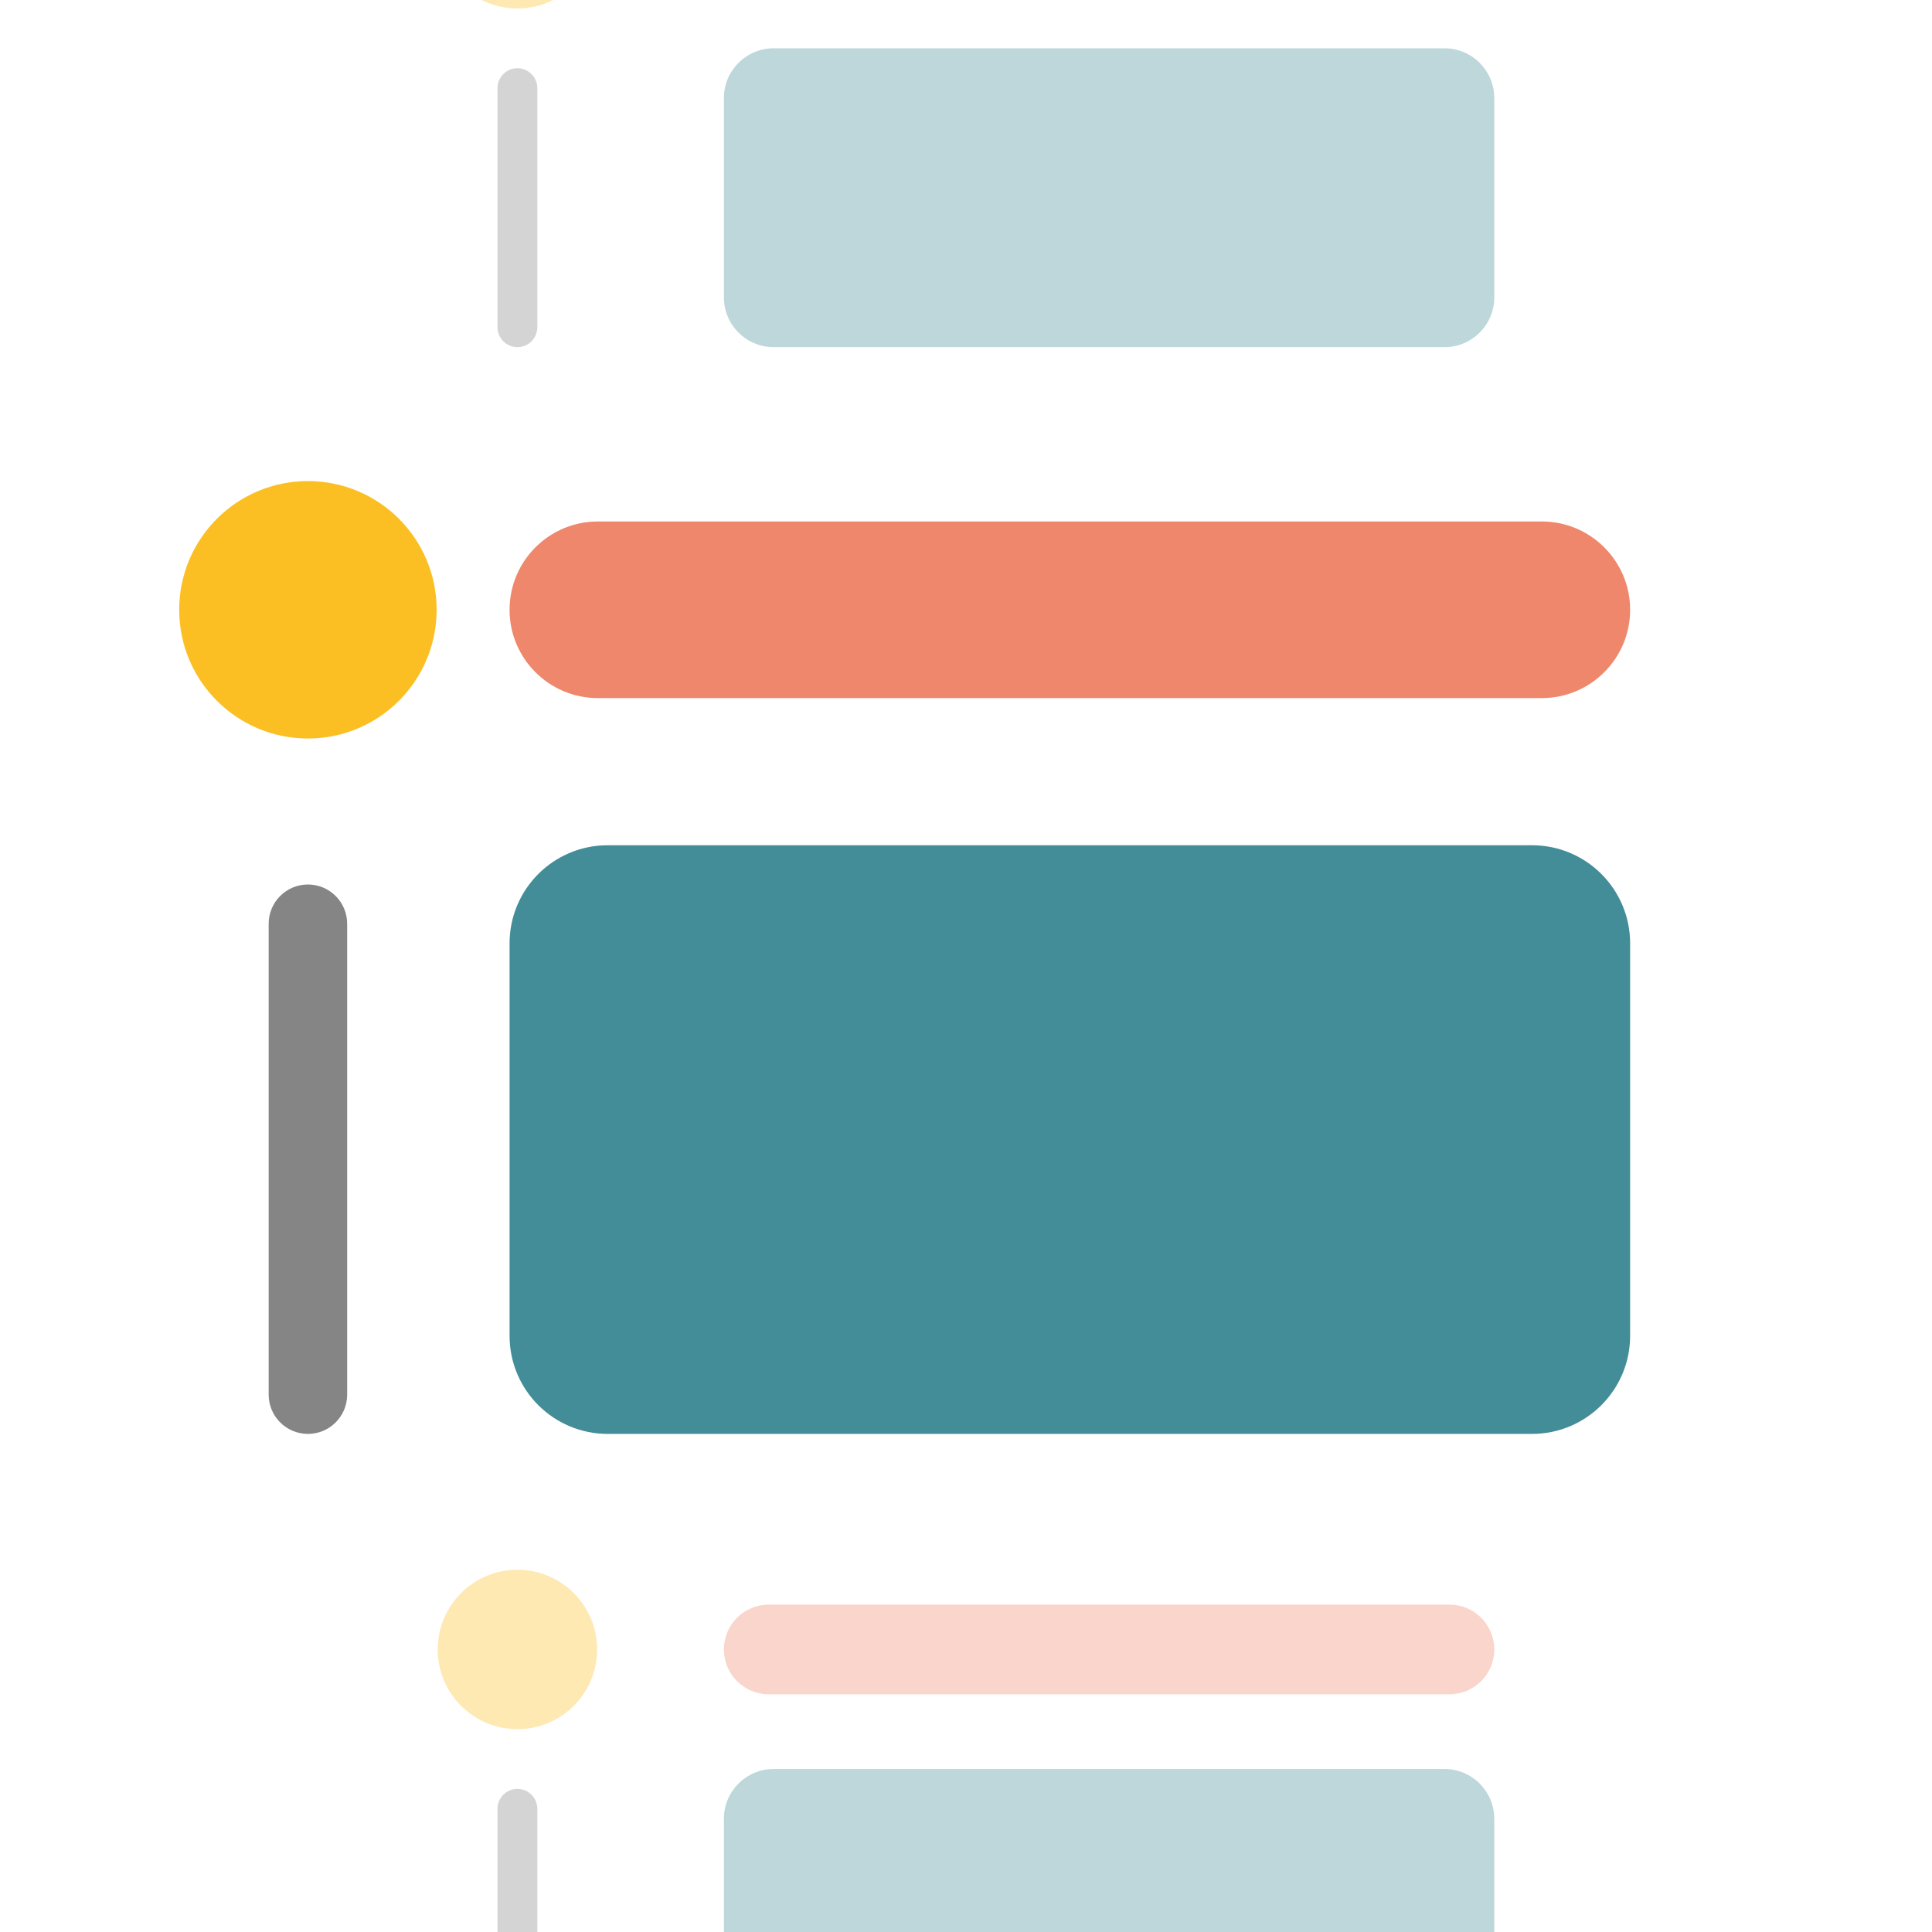
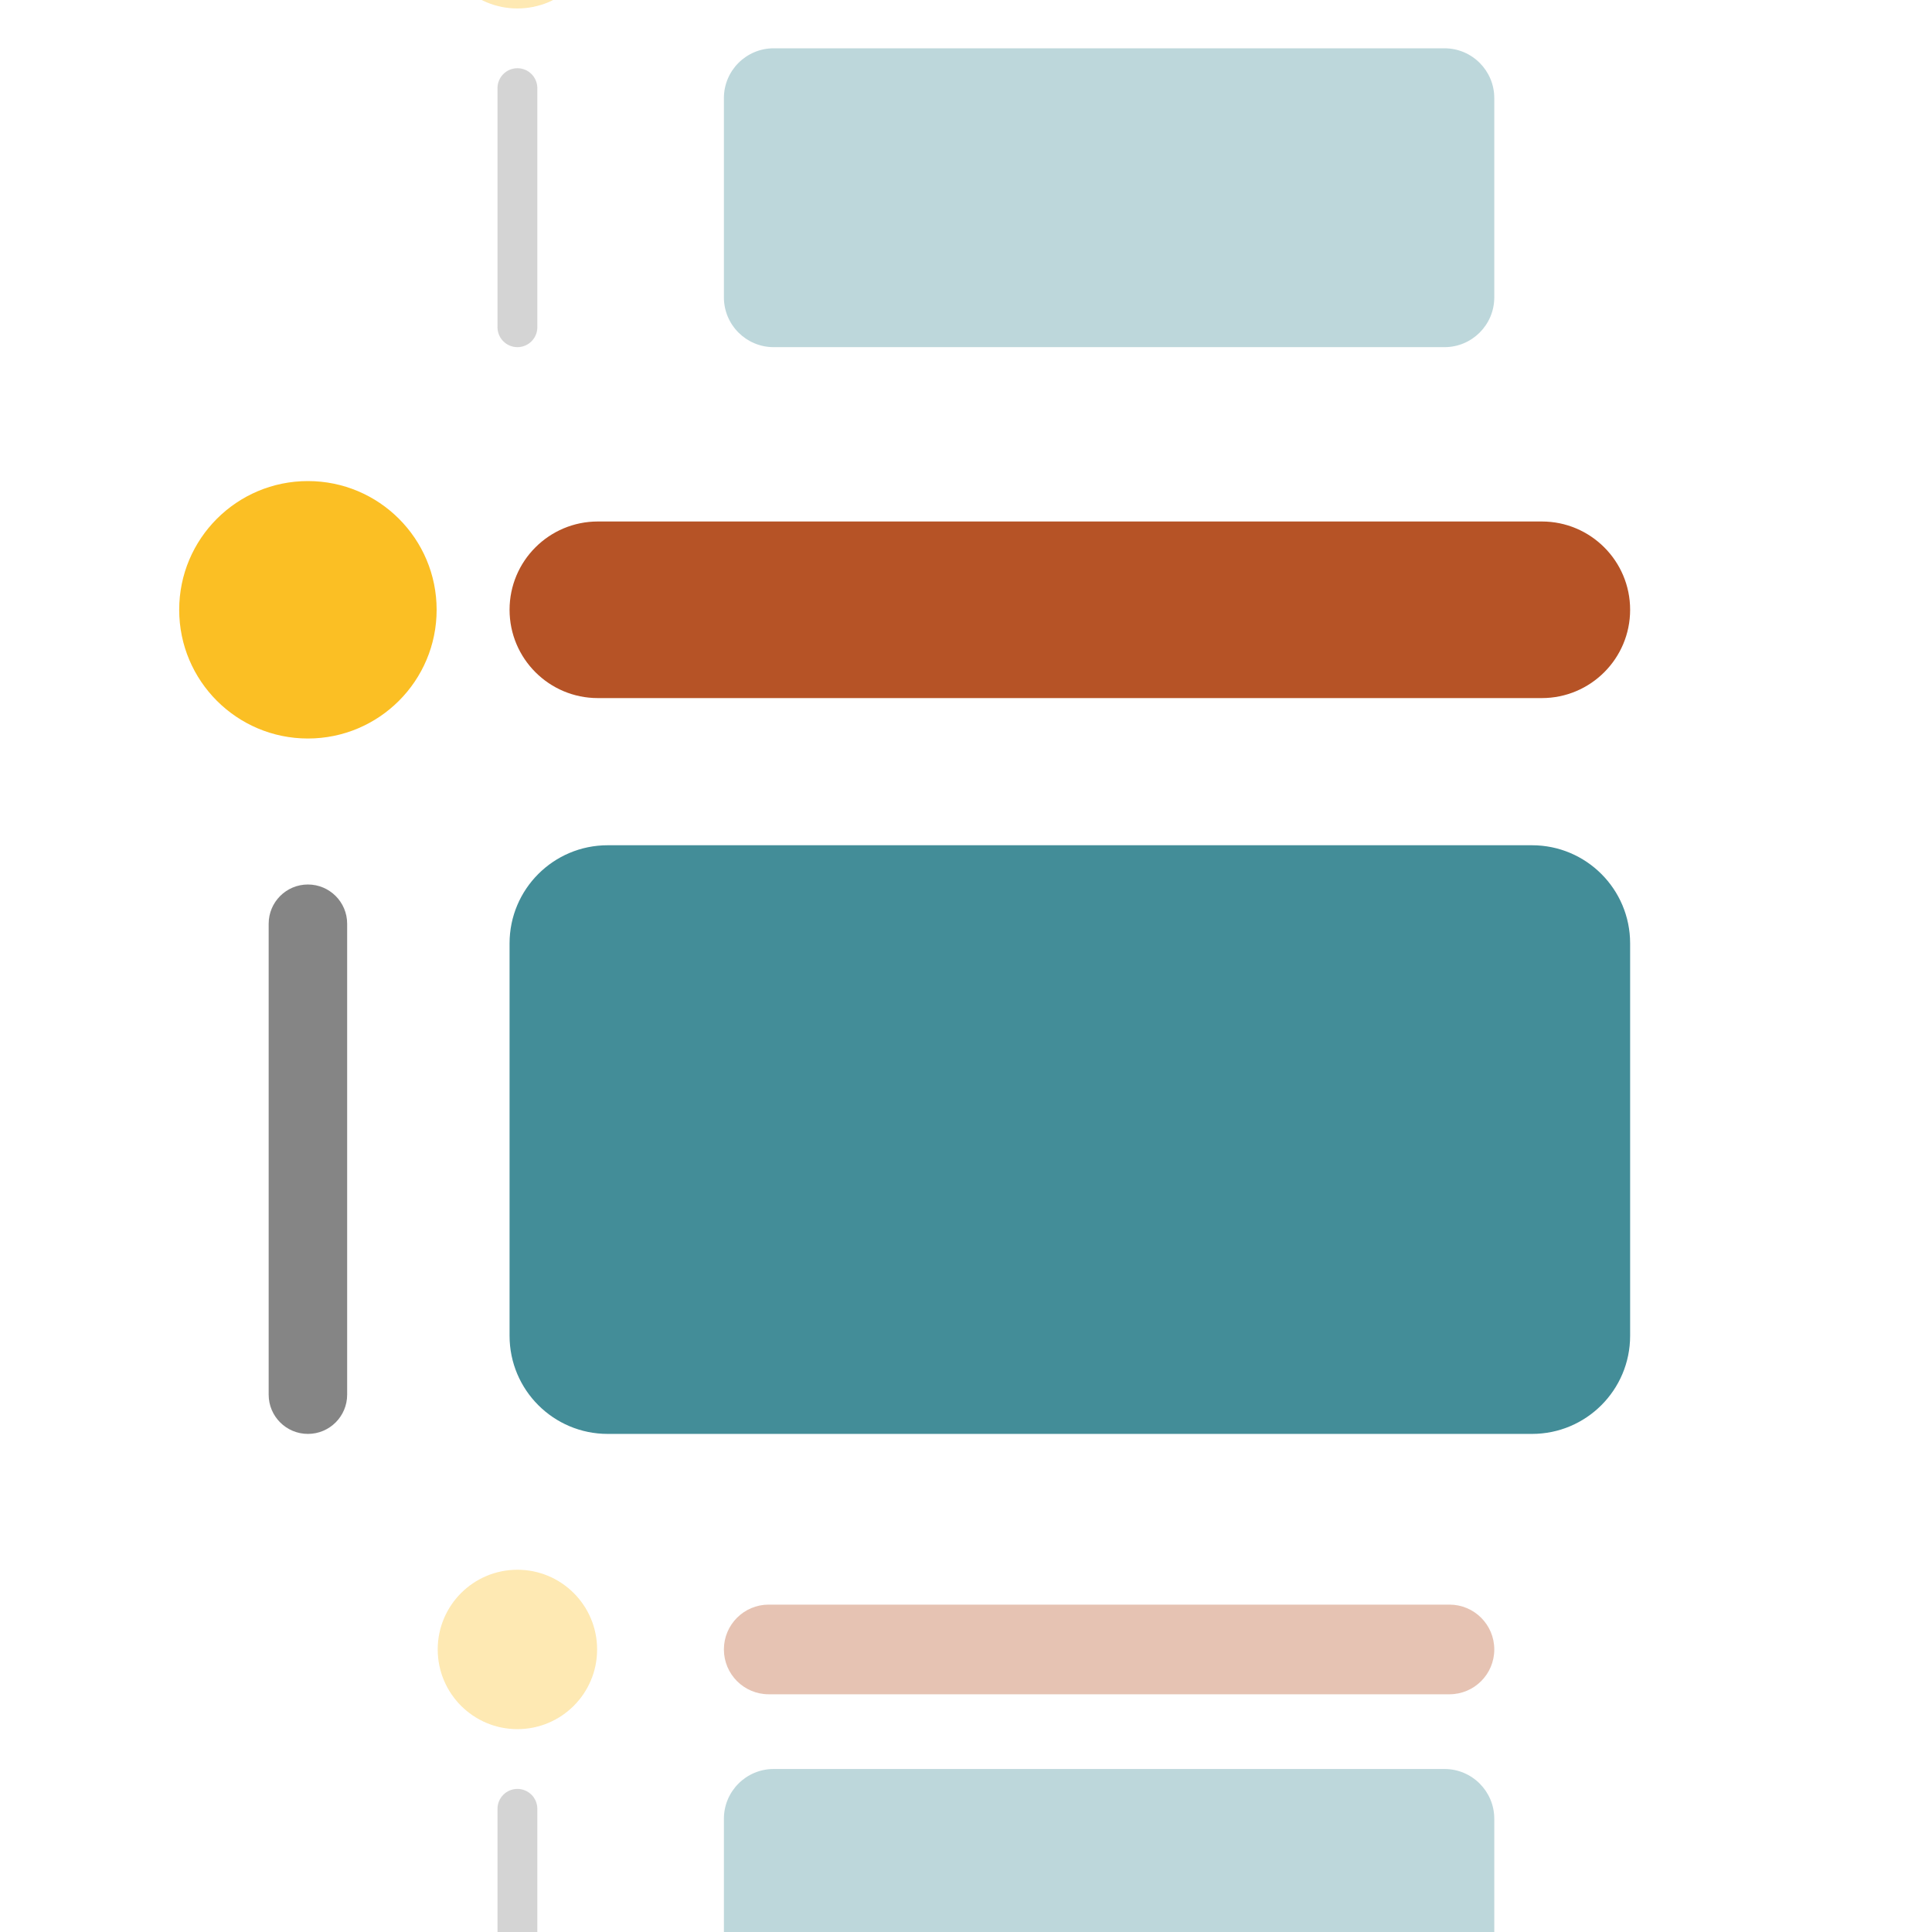
<svg xmlns="http://www.w3.org/2000/svg" viewBox="0 0 128 128">
  <g opacity="0.35">
    <circle cx="34.28" cy="-4.72" r="5.28" fill="#FBBF24" />
    <rect x="47.96" y="3.2" width="51.04" height="19.8" rx="3.3" fill="#438D98" />
    <rect x="32.96" y="4.52" width="2.64" height="18.48" rx="1.32" fill="#858585" />
-     <rect x="47.96" y="-7.69" width="51.04" height="5.94" rx="2.97" fill="#EE876B" />
+     <rect x="47.96" y="-7.69" width="51.04" height="5.94" rx="2.97" fill="#B65326" />
  </g>
  <g opacity="1">
    <circle cx="20.4" cy="40.4" r="8.528" fill="#FBBF24" />
    <rect x="33.76" y="56.0" width="74.24" height="39.0" rx="6.5" fill="#438D98" />
    <rect x="17.8" y="58.6" width="5.2" height="36.4" rx="2.6" fill="#858585" />
-     <rect x="33.76" y="34.55" width="74.24" height="11.7" rx="5.85" fill="#EE876B" />
+     <rect x="33.76" y="34.55" width="74.24" height="11.7" rx="5.85" fill="#B65326" />
  </g>
  <g opacity="0.35">
    <circle cx="34.28" cy="109.28" r="5.28" fill="#FBBF24" />
    <rect x="47.96" y="117.2" width="51.04" height="19.8" rx="3.3" fill="#438D98" />
    <rect x="32.96" y="118.52" width="2.64" height="18.48" rx="1.32" fill="#858585" />
-     <rect x="47.96" y="106.31" width="51.04" height="5.94" rx="2.97" fill="#EE876B" />
+     <rect x="47.96" y="106.31" width="51.04" height="5.94" rx="2.97" fill="#B65326" />
  </g>
</svg>
